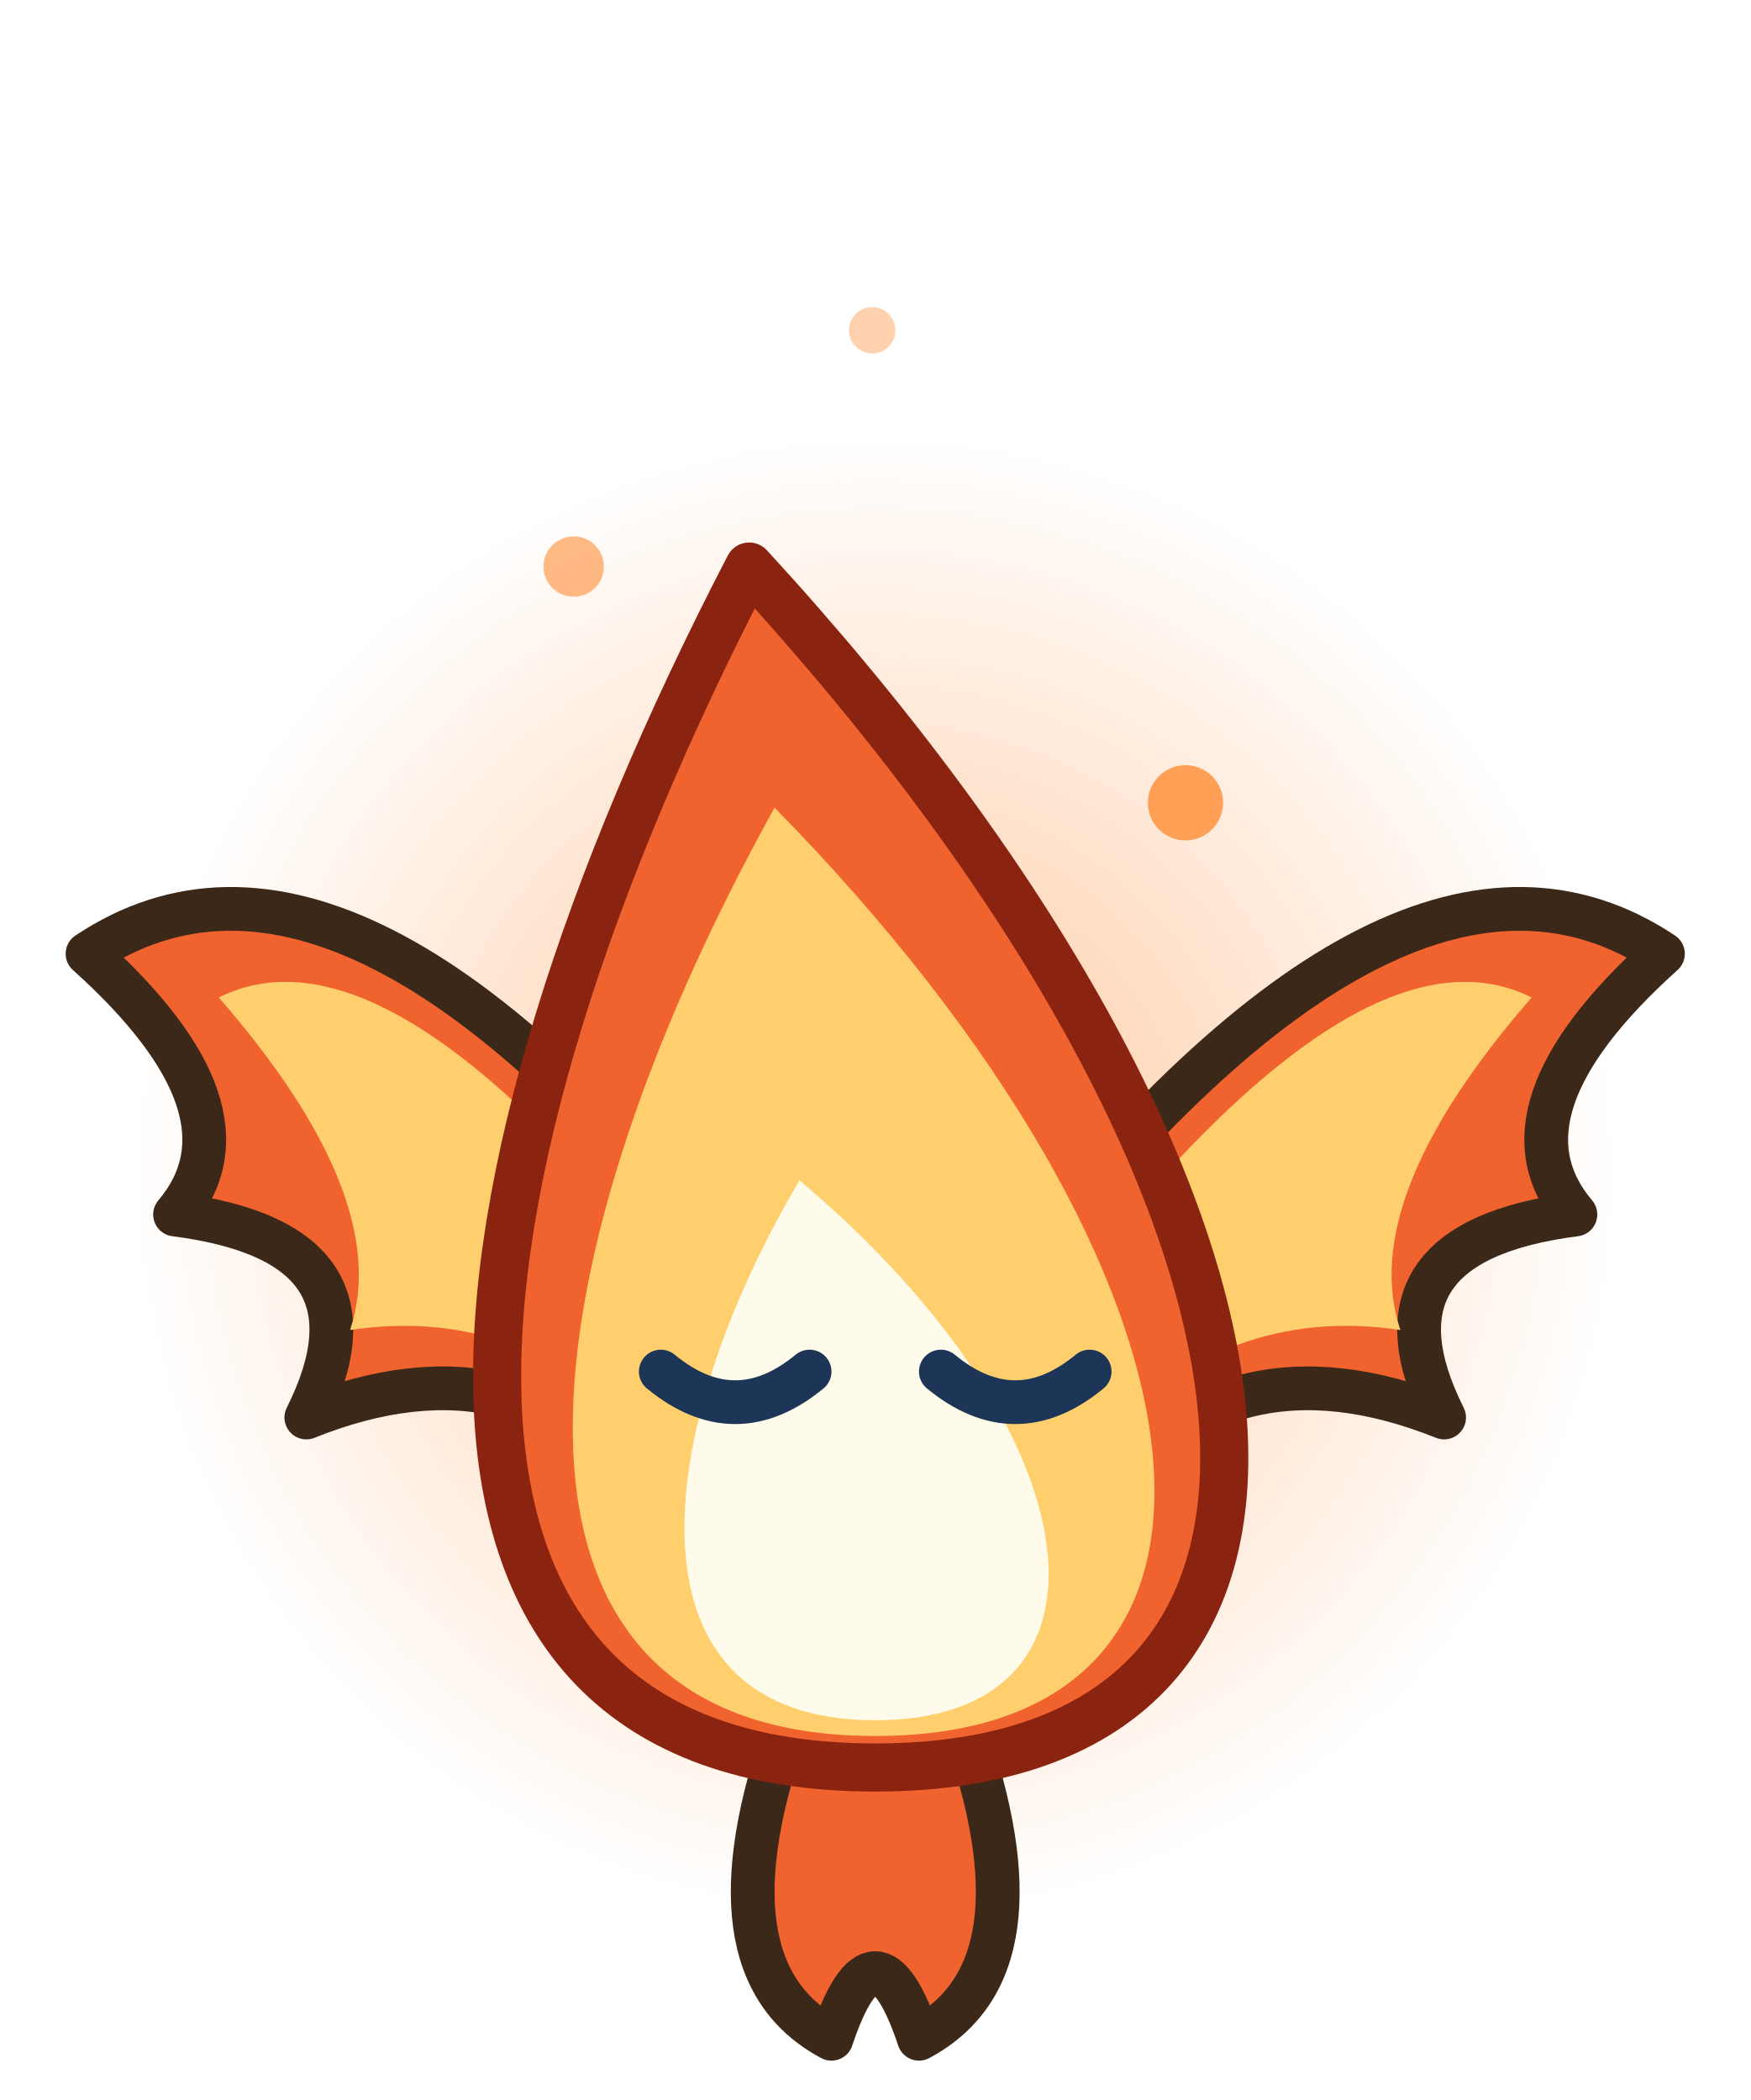
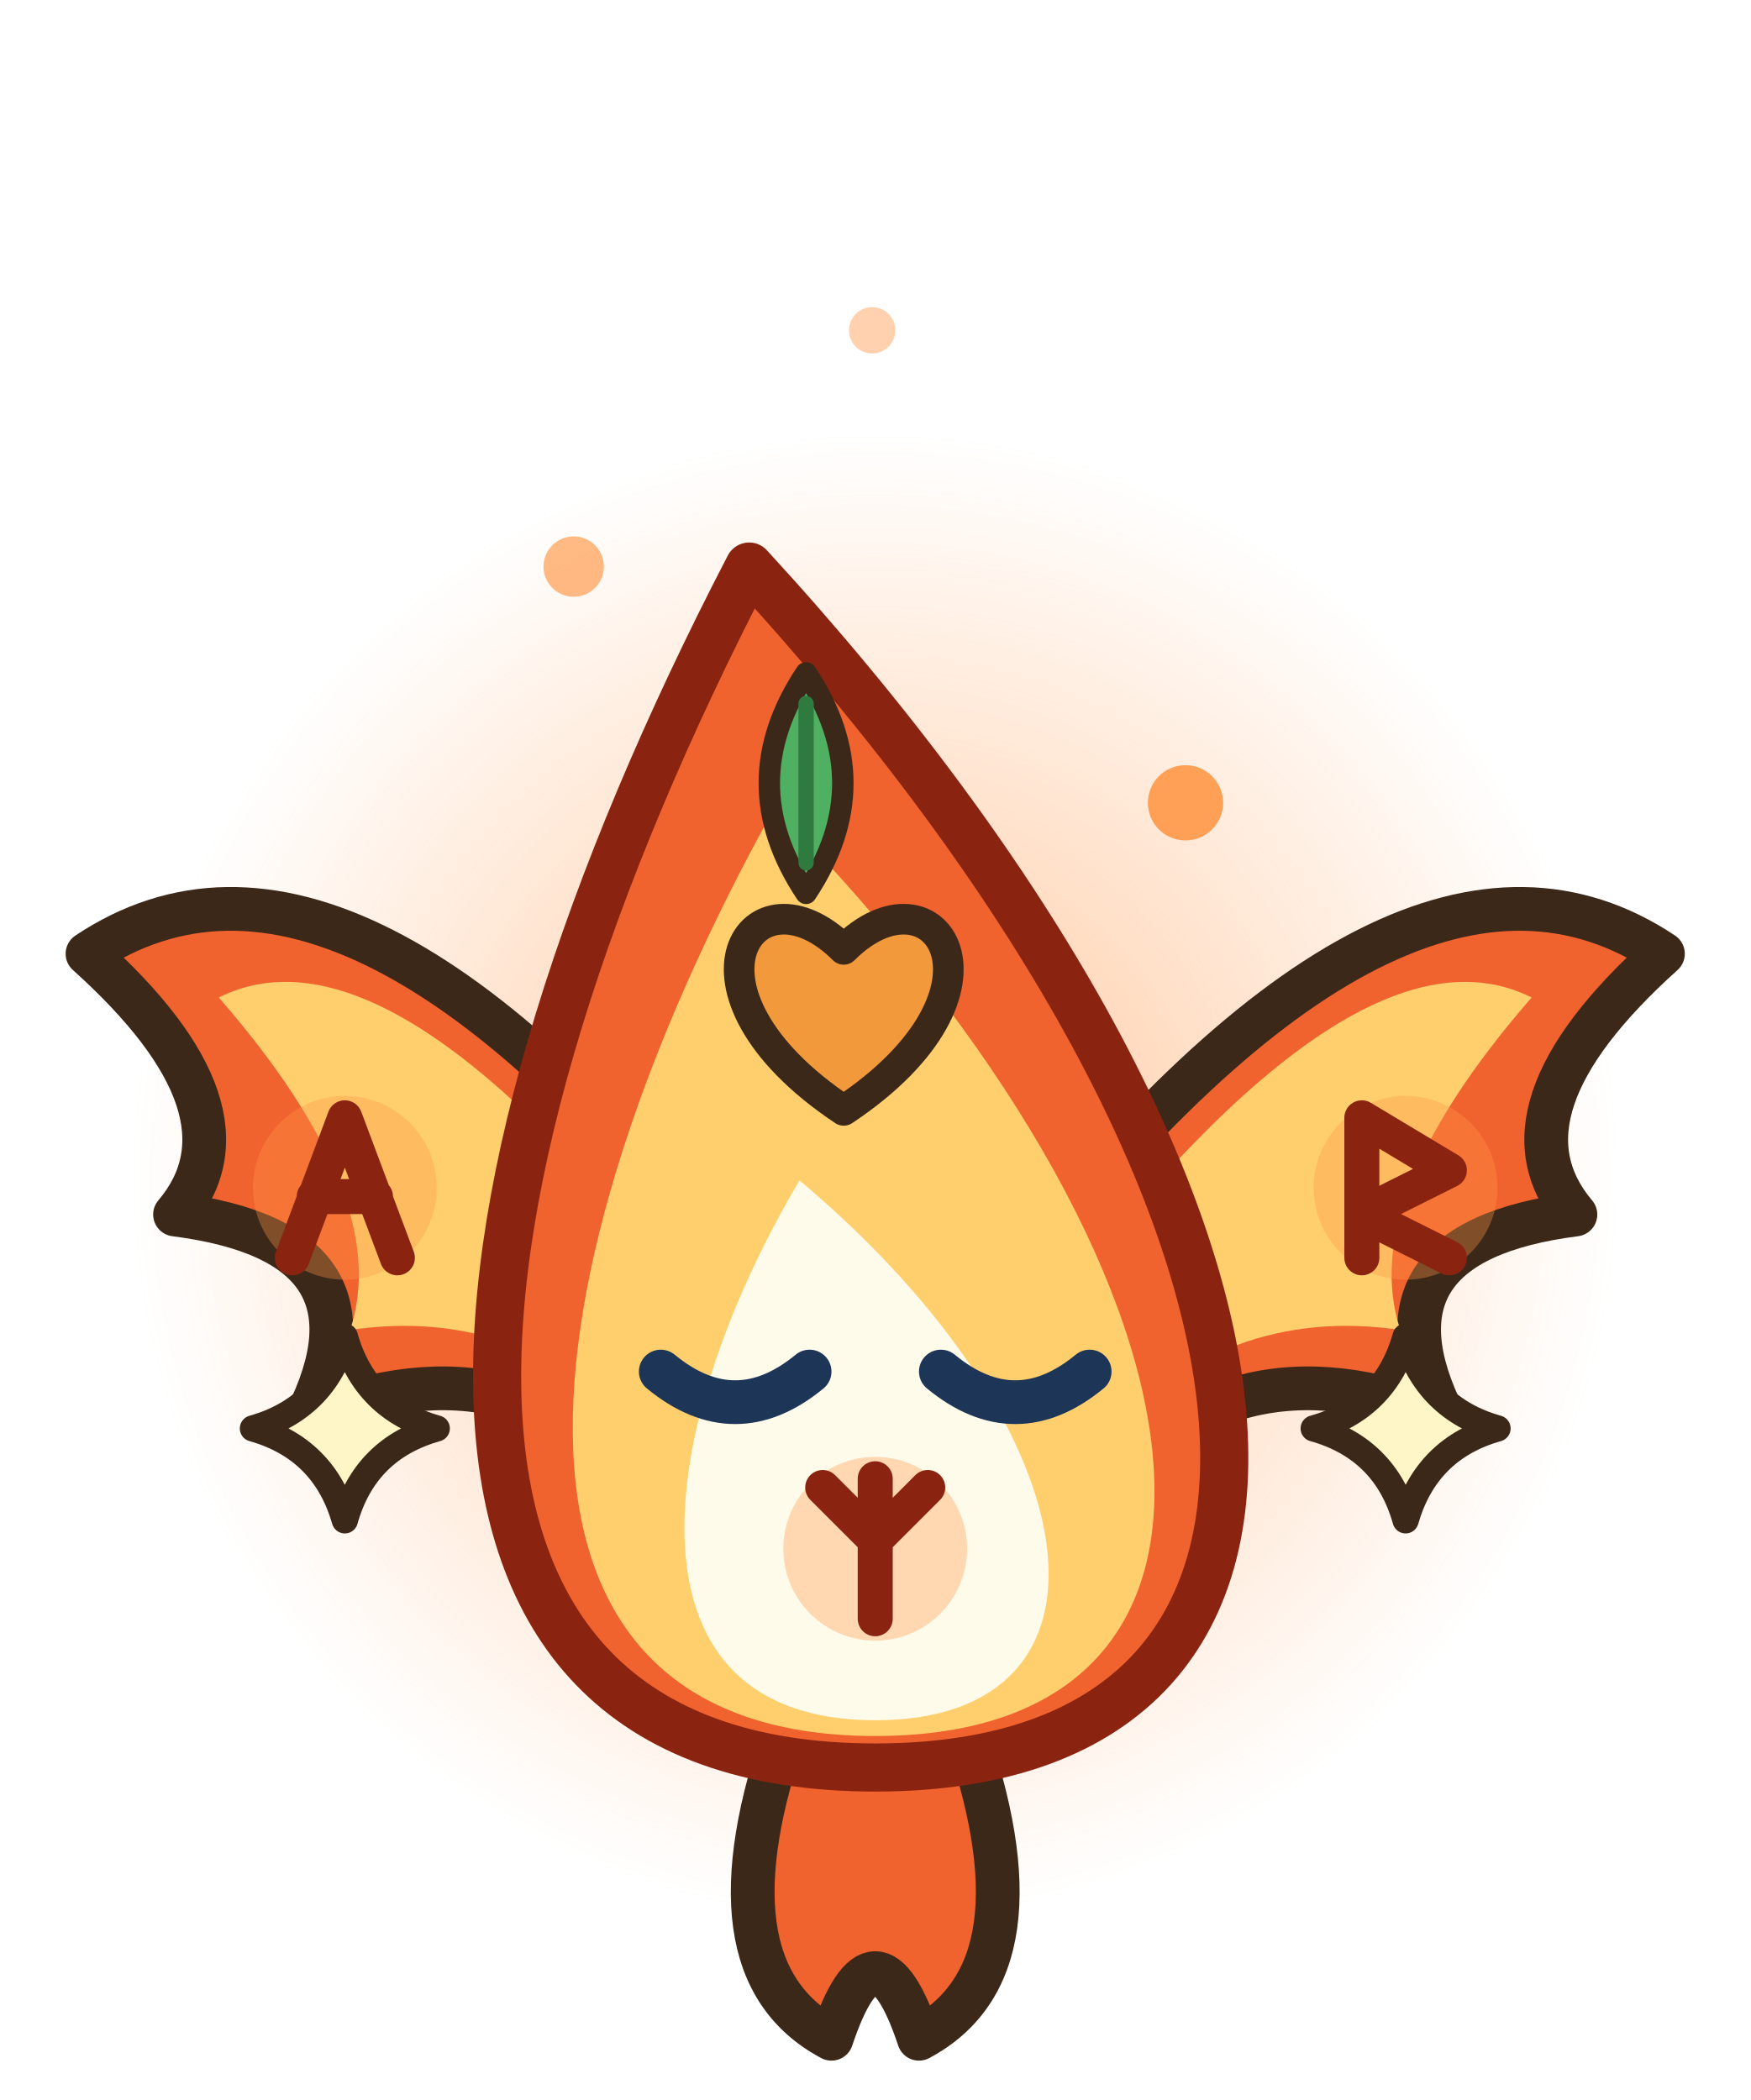
<svg xmlns="http://www.w3.org/2000/svg" width="40" height="48" viewBox="0 0 40 48">
  <defs>
    <radialGradient id="bhs6phenix3">
      <stop offset="0" stop-color="rgb(255,150,70)" stop-opacity="0.55" />
      <stop offset="1" stop-color="rgb(255,150,70)" stop-opacity="0" />
    </radialGradient>
  </defs>
  <circle cx="20" cy="26.9" r="17" fill="url(#bhs6phenix3)" />
  <g transform="translate(20 31.4) scale(-1 1)">
    <path d="M3,-2 Q12,-13.6 18,-9.6 Q14,-6 16,-3.64 Q11,-3 13,1 Q8,-1 5,3 Z" fill="#F0622E" stroke="#3C2819" stroke-width="1" stroke-linejoin="round" stroke-linecap="round" />
    <path d="M4,-1.4 Q11,-10.6 15,-8.6 Q11,-4 12,-1 Q8,-1.6 5,1.6 Z" fill="#FFCF6E" stroke="none" />
  </g>
  <g transform="translate(20 31.4) scale(1 1)">
    <path d="M3,-2 Q12,-13.6 18,-9.6 Q14,-6 16,-3.64 Q11,-3 13,1 Q8,-1 5,3 Z" fill="#F0622E" stroke="#3C2819" stroke-width="1" stroke-linejoin="round" stroke-linecap="round" />
    <path d="M4,-1.4 Q11,-10.6 15,-8.6 Q11,-4 12,-1 Q8,-1.6 5,1.6 Z" fill="#FFCF6E" stroke="none" />
  </g>
  <path d="M18,39.4 Q16,45 19,46.6 Q20,43.6 21,46.6 Q24,45 22,39.4 Z" fill="#F0622E" stroke="#3C2819" stroke-width="1" stroke-linejoin="round" stroke-linecap="round" />
+   <path d="M20,22.3 Q20.46,23.94 22.1,24.4 Q20.46,24.86 20,26.5 Q19.54,24.86 17.9,24.4 Q19.54,23.94 20,22.3 Z" fill="#FFF6C8" stroke="#3C2819" stroke-width="0.6" stroke-linejoin="round" stroke-linecap="round" />
+   <ellipse cx="32.12" cy="27.15" rx="2.1" ry="2.1" fill-opacity="0.35" fill="rgb(255,150,70)" stroke="none" />
+   <path d="M-1,-1.6 L-1,1.6 M-1,-1.6 L1,-0.4 L-1,0.6 L1,1.6" transform="translate(32.12 27.15)" fill="none" stroke="#8A2410" stroke-width="0.8" stroke-linecap="round" stroke-linejoin="round" />
+   <ellipse cx="7.88" cy="27.15" rx="2.1" ry="2.1" fill-opacity="0.35" fill="rgb(255,150,70)" stroke="none" />
+   <path d="M-1.2,1.6 L0,-1.6 L1.2,1.6 M-0.7,0.2 L0.7,0.2" transform="translate(7.88 27.15)" fill="none" stroke="#8A2410" stroke-width="0.8" stroke-linecap="round" stroke-linejoin="round" />
  <path d="M20,40.4 C31.7,40.4 30.35,27.35 17.12,12.95 C9.65,27.35 8.3,40.4 20,40.4 Z" fill="#F0622E" stroke="#8A2410" stroke-width="1.1" stroke-linejoin="round" stroke-linecap="round" />
  <path d="M20,39.68 C29.36,39.68 28.28,29.24 17.7,18.46 C11.72,29.24 10.64,39.68 20,39.68 Z" fill="#FFCF6E" stroke="none" />
  <path d="M20,39.32 C25.85,39.32 25.18,32.8 18.27,26.98 C14.83,32.8 14.15,39.32 20,39.32 Z" fill="#FFFBEA" stroke="none" />
+   <g transform="translate(18.42 17.9) rotate(0) scale(0.7)">
+     <path d="M0,-3.6 Q2.4,0 0,3.6 Q-2.4,0 0,-3.6 Z" fill="#4FB062" stroke="#3C2819" stroke-width="0.7" stroke-linejoin="round" stroke-linecap="round" />
+     <line x1="0" y1="-2.6" x2="0" y2="2.6" stroke="#2F7A3F" stroke-width="0.5" stroke-linecap="round" />
+   </g>
+   <path d="M19.28,25.38 C15.14,22.62 17.21,19.63 19.28,21.7 C21.35,19.63 23.42,22.62 19.28,25.38 Z" fill="#F29A3B" stroke="#3C2819" stroke-width="0.7" stroke-linejoin="round" stroke-linecap="round" />
+   <path d="M32.12,30.55 Q32.59,32.19 34.22,32.65 Q32.59,33.11 32.12,34.75 Q31.66,33.11 30.02,32.65 Q31.66,32.19 32.12,30.55 Z" fill="#FFF6C8" stroke="#3C2819" stroke-width="0.6" stroke-linejoin="round" stroke-linecap="round" />
+   <ellipse cx="20" cy="35.4" rx="2.1" ry="2.1" fill-opacity="0.35" fill="rgb(255,150,70)" stroke="none" />
+   <path d="M0,-1.6 L0,1.6 M-1.2,-1.4 L0,-0.2 L1.2,-1.4" transform="translate(20 35.4)" fill="none" stroke="#8A2410" stroke-width="0.8" stroke-linecap="round" stroke-linejoin="round" />
+   <path d="M7.88,30.55 Q8.34,32.19 9.98,32.65 Q8.34,33.11 7.88,34.75 Q7.41,33.11 5.78,32.65 Q7.41,32.19 7.88,30.55 Z" fill="#FFF6C8" stroke="#3C2819" stroke-width="0.6" stroke-linejoin="round" stroke-linecap="round" />
  <ellipse cx="19.93" cy="7.55" rx="0.53" ry="0.53" fill-opacity="0.43" fill="rgb(255,150,70)" stroke="none" />
  <ellipse cx="27.09" cy="18.35" rx="0.86" ry="0.86" fill-opacity="0.89" fill="rgb(255,150,70)" stroke="none" />
  <ellipse cx="13.11" cy="12.95" rx="0.69" ry="0.69" fill-opacity="0.66" fill="rgb(255,150,70)" stroke="none" />
  <path d="M15.1,31.35 Q16.8,32.75 18.5,31.35" fill="none" stroke="#1D3557" stroke-width="1" stroke-linejoin="round" stroke-linecap="round" />
  <path d="M21.5,31.35 Q23.2,32.75 24.9,31.35" fill="none" stroke="#1D3557" stroke-width="1" stroke-linejoin="round" stroke-linecap="round" />
</svg>
